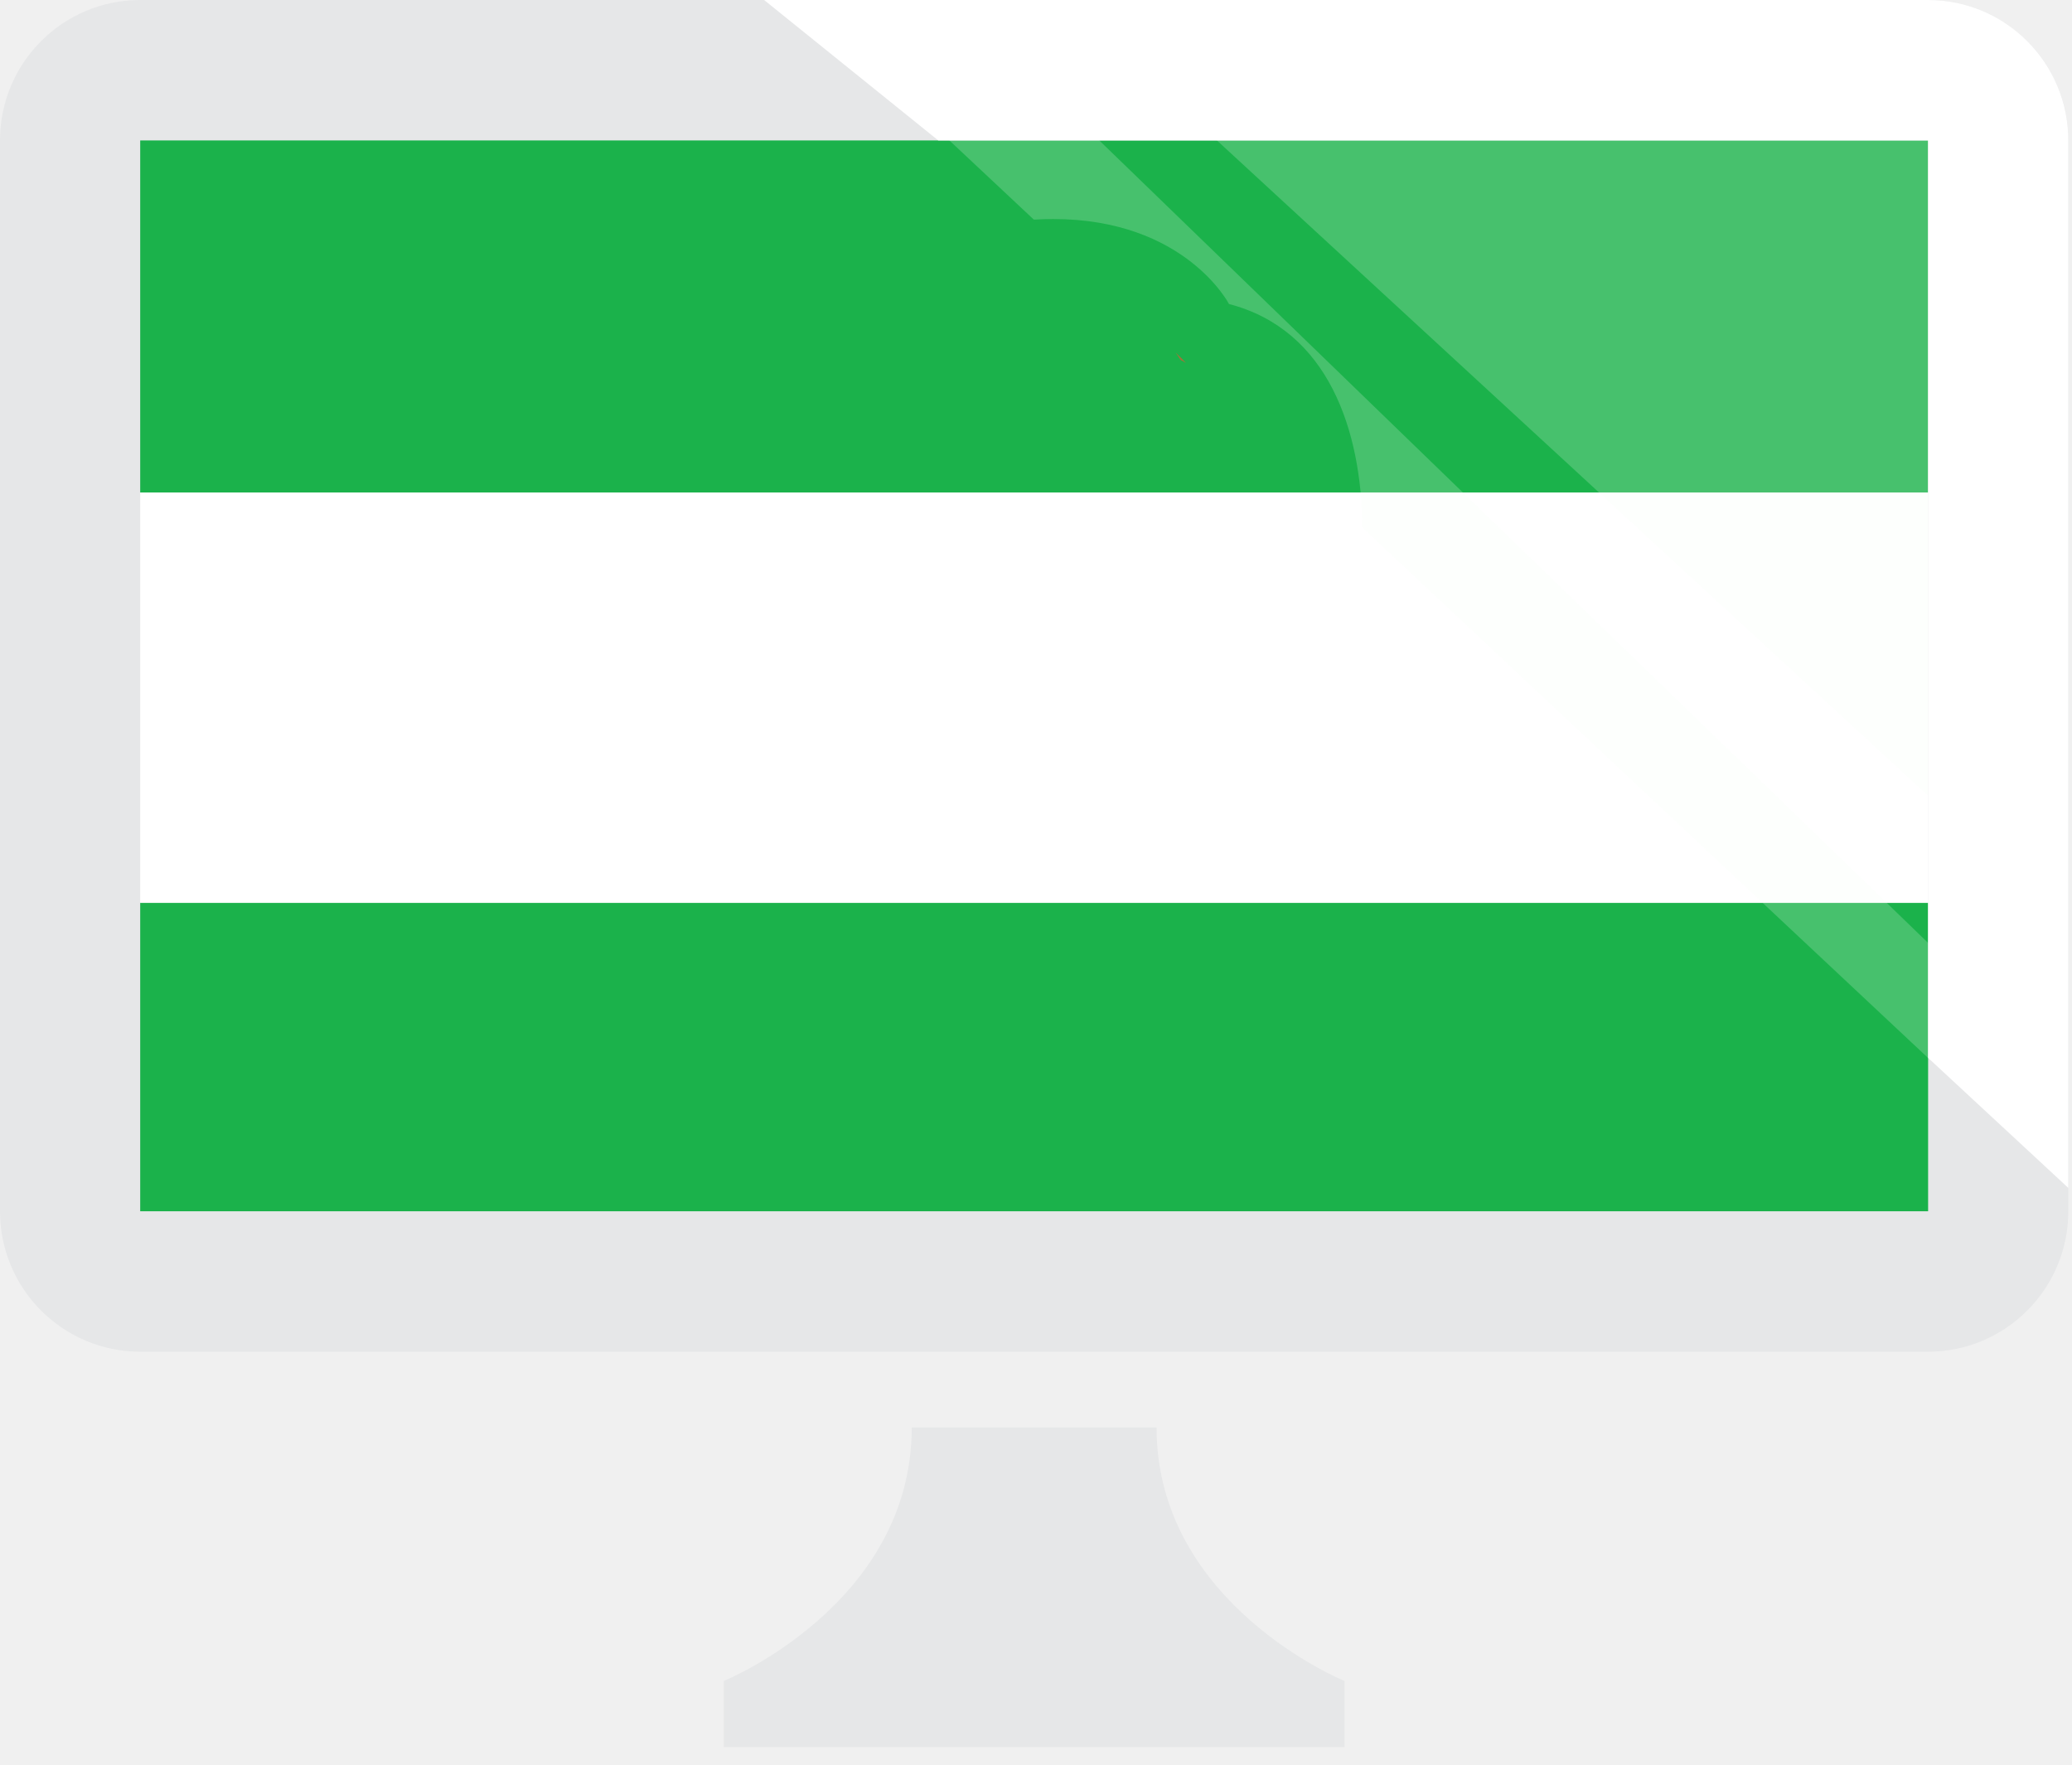
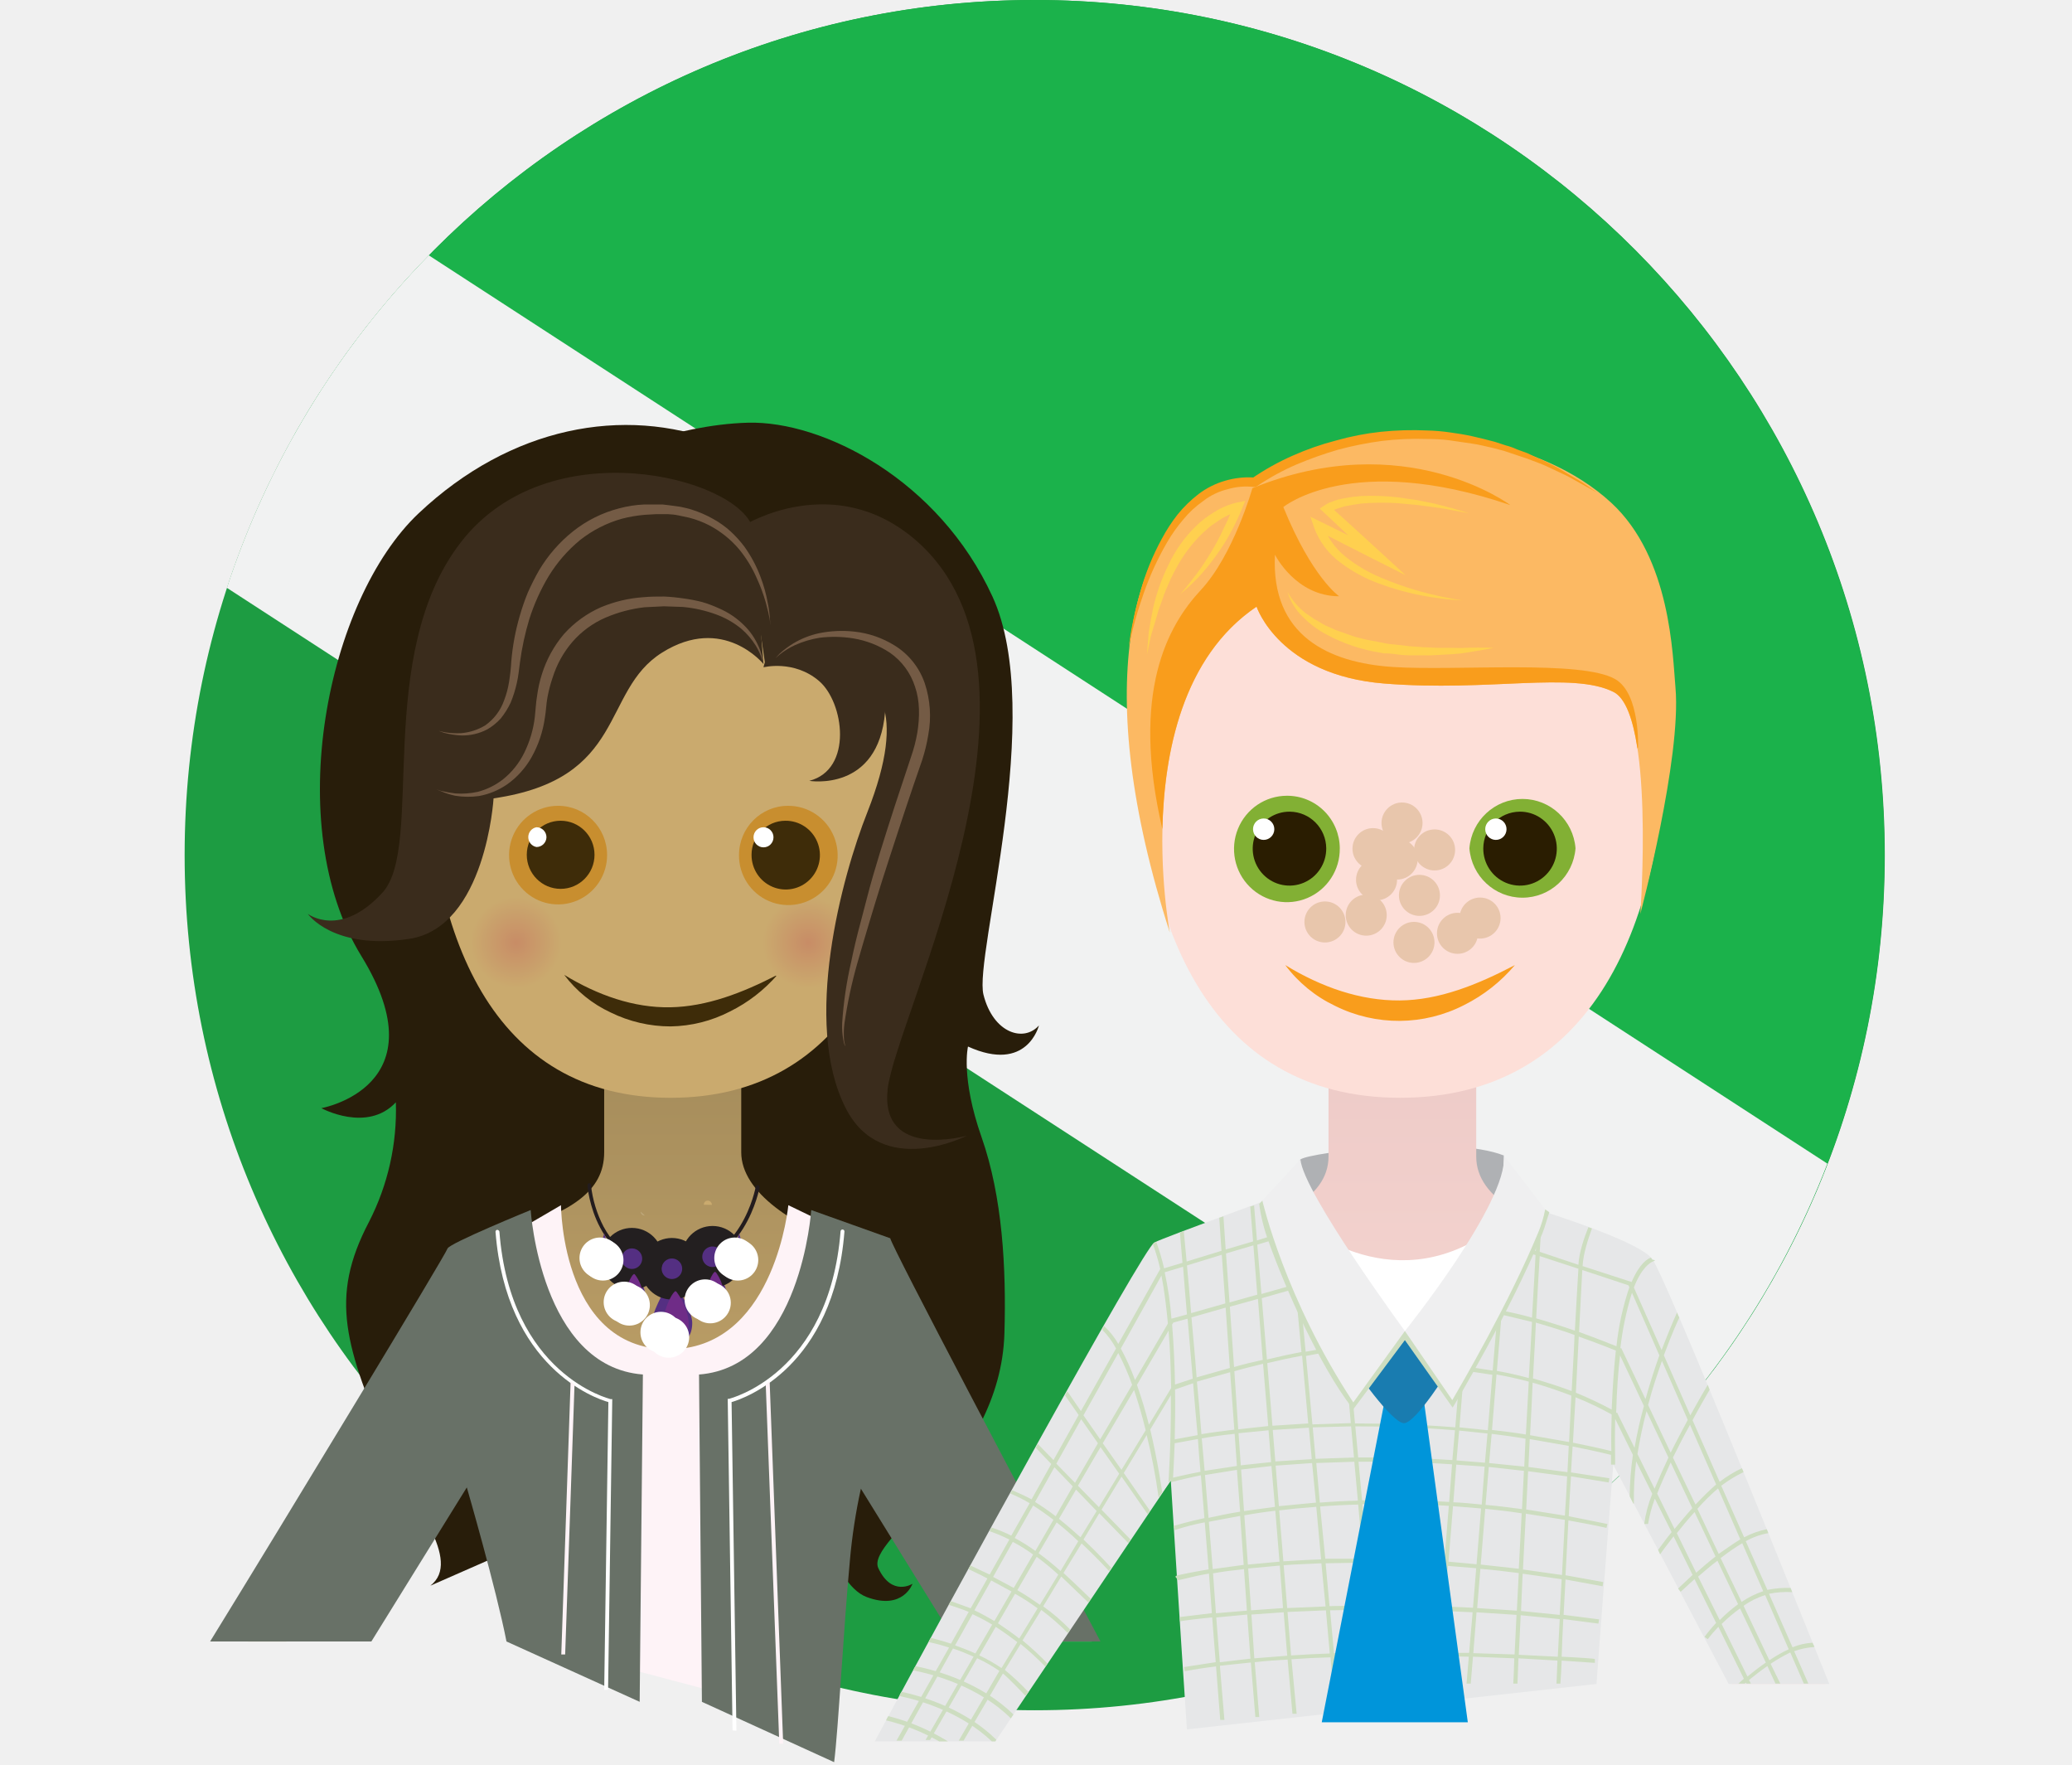
- <svg xmlns="http://www.w3.org/2000/svg" height="86" viewBox="0 0 101 86" width="101">
-   <g fill="none" fill-rule="evenodd">
-     <path d="m3.259 4.033h94.184v58.629h-94.184z" fill="#1bb24b" fill-rule="nonzero" />
-     <path d="m3 24h94v20h-94z" fill="#fff" />
-     <g fill-rule="nonzero">
-       <path d="m97.362 49.22v2.489h2.572zm0-44.837v37.505l.647.596.594-38.094z" fill="#f9fcf9" />
-       <path d="m43.341 4.092 7.054 6.611c.325-.02.64-.029.945-.029 6.427 0 8.568 4.141 8.568 4.141 4.846 1.259 6.467 6.173 6.5 10.896l27.739 25.998h3.216v-2.489l-45.698-44.235h5.636l40.062 36.903v-37.505z" fill="#f5fff8" fill-opacity=".2" />
-       <path d="m57.307 17.181.243.359c.086.046.172.093.257.141-.165-.171-.332-.338-.5-.5" fill="#a57237" />
-       <path d="m6.834 6.845h87.152v52.181h-87.152zm87.152-6.845h-87.152c-3.774 0-6.834 3.065-6.834 6.845v52.181c0 3.78 3.059 6.845 6.834 6.845h87.152c3.774 0 6.834-3.065 6.834-6.845v-52.181c0-3.78-3.06-6.845-6.834-6.845z" fill="#e6e7e8" />
-       <path d="m65.538 81.916s-9.161-3.72-9.161-12.35h-11.934c0 8.631-9.161 12.35-9.161 12.35v3.224h30.256z" fill="#e6e7e8" />
-       <path d="m45.738 6.845h48.248v44.707l6.834 6.337v-51.044c0-3.78-3.06-6.845-6.834-6.845h-56.739z" fill="#fff" />
+ <svg xmlns="http://www.w3.org/2000/svg" xmlns:xlink="http://www.w3.org/1999/xlink" height="86" viewBox="0 0 101 86" width="101">
+   <linearGradient id="a" x1="49.984%" x2="49.984%" y1="99.978%" y2="-.016%">
+     <stop offset="0" stop-color="#caaa6e" />
+     <stop offset="1" stop-color="#a58c5b" />
+   </linearGradient>
+   <linearGradient id="b">
+     <stop offset="0" stop-color="#c88c66" />
+     <stop offset="1" stop-color="#caaa6e" />
+   </linearGradient>
+   <radialGradient id="c" cx="49.93%" cy="49.894%" gradientTransform="matrix(1 0 0 .994362 0 .002813)" r="49.894%" xlink:href="#b" />
+   <radialGradient id="d" cx="50.211%" cy="49.895%" gradientTransform="matrix(1 0 0 .994374 0 .002807)" r="49.893%" xlink:href="#b" />
+   <linearGradient id="e" x1="50.004%" x2="50.004%" y1="100.01%" y2="-.025%">
+     <stop offset="0" stop-color="#fddfd8" />
+     <stop offset="1" stop-color="#edcac7" />
+   </linearGradient>
+   <g fill="none" fill-rule="nonzero" transform="translate(9)">
+     <ellipse cx="41.437" cy="41.672" fill="#1d9c42" rx="41.437" ry="41.672" />
+     <path d="m5.36 21.168 69.135 45.624c5.441-7.23 8.378-16.053 8.363-25.12 0-23.002-18.549-41.672-41.421-41.672-15.468 0-28.956 8.537-36.077 21.168z" fill="#1bb24b" />
+     <path d="m11.9 12.442c-4.476 4.568-7.843 10.113-9.841 16.204l67.375 43.727c4.698-4.33 8.339-9.691 10.642-15.667z" fill="#f1f2f2" />
+     <g transform="translate(1.241856 20.44081)">
+       <path d="m24.821 1.107c-4.669-1.786-10.171-.759-14.651 3.462-4.48 4.221-6.712 15.208-2.798 21.579 3.914 6.371-1.949 7.414-1.949 7.414s2.232 1.217 3.631-.285c.065 2.019-.384 4.022-1.305 5.818-1.965 3.747-1.163 6.055 1.022 11.256 1.038 2.435 3.553 5.249 1.965 6.482l10.265-4.506 11.098-6.197-5.408-4.411-2.531-25.705z" fill="#281d0a" />
+       <path d="m18.848 1.944s3.741-1.692 7.373-1.786c3.631-.095 9.29 2.751 11.916 8.474 2.625 5.723-.912 17.516-.44 19.397s1.965 2.34 2.704 1.502c0 0-.566 2.34-3.458 1.028 0 0-.362 1.502.66 4.411 1.022 2.909 1.21 6.387 1.116 9.564-.189 6.482-6.807 10.039-6.146 11.446s1.666.759 1.666.759-.456 1.312-2.232.648c-1.776-.664-2.609-5.154-2.609-5.154l-12.686-.19-1.493-6.197z" fill="#281d0a" />
+       <path d="m6.414 59.552 6.539-9.896s3.568 1.66 5.313 9.896h8.74c1.918-8.142 5.753-9.722 5.753-9.722l5.109 9.722h4.009l-8.662-16.994s.786-1.375-1.965-2.292c-2.751-.917-5.36-2.593-5.36-4.553v-5.169h-6.681v5.169c0 1.96-1.713 2.893-4.464 3.826-2.751.933-3.097 2.624-3.097 2.624l-9.809 17.39z" fill="url(#a)" />
+       <path d="m34.52 15.651c0 9.58-3.38 17.406-12.073 17.406-8.693 0-11.9-7.92-11.9-17.5 0-9.58 3.364-10.592 12.057-10.592 8.693 0 11.916 1.091 11.916 10.687z" fill="#caaa6e" />
+       <path d="m19.351 21.215c.006.973-.572 1.854-1.464 2.231-.892.377-1.923.175-2.609-.511-.687-.686-.894-1.721-.525-2.621.369-.9 1.241-1.487 2.209-1.487 1.314-0 2.381 1.066 2.389 2.387z" fill="#c88e2f" />
+       <path d="m18.738 21.215c0 .917-.739 1.66-1.651 1.66s-1.651-.743-1.651-1.66.739-1.66 1.651-1.66 1.651.743 1.651 1.66z" fill="#3e2c09" />
+       <path d="m16.396 20.362c-.008.264-.224.474-.487.474-.232-.042-.4-.245-.4-.482s.168-.44.4-.482c.269 0 .487.219.487.49z" fill="#fff" />
+       <path d="m17.26 27.065c1.635.996 3.395 1.613 5.172 1.581 1.776-.032 3.505-.696 5.219-1.581-.645.744-1.43 1.351-2.311 1.786-.896.463-1.886.711-2.892.727-1.013 0-2.013-.232-2.924-.68-.893-.415-1.671-1.044-2.264-1.834z" fill="#3e2c09" />
+       <path d="m17.15 25.5c0 1.24-.999 2.245-2.232 2.245-1.233 0-2.232-1.005-2.232-2.245 0-1.24.999-2.245 2.232-2.245 1.233 0 2.232 1.005 2.232 2.245z" fill="url(#c)" />
+       <path d="m31.377 25.5c-0.0.909-.546 1.729-1.382 2.075-.836.347-1.797.152-2.435-.494-.637-.645-.824-1.613-.474-2.452s1.169-1.381 2.073-1.375c.591-0 1.157.237 1.573.658.416.421.648.992.644 1.586z" fill="url(#d)" />
+       <path d="m25.78 21.215c-.013.983.567 1.875 1.466 2.259.9.383 1.94.181 2.634-.511s.901-1.738.526-2.645c-.375-.907-1.259-1.496-2.236-1.49-1.314-0-2.381 1.066-2.389 2.387z" fill="#c88e2f" />
+       <path d="m26.393 21.215c-.006.681.397 1.297 1.021 1.561s1.345.121 1.823-.36c.479-.481.62-1.206.358-1.833-.262-.628-.875-1.034-1.552-1.027-.912 0-1.651.743-1.651 1.66z" fill="#3e2c09" />
+       <path d="m26.488 20.362c0 .271.218.49.487.49s.487-.219.487-.49-.218-.49-.487-.49-.487.219-.487.49z" fill="#fff" />
+       <path d="m22.448 41.435c-3.741 0-4.056-4.079-4.056-4.11 0-.032.031-.095.079-.111.052 0 .094.042.094.095.077.707.285 1.393.613 2.024.707 1.312 1.855 1.96 3.395 1.913 3.348-.079 4.009-3.81 4.024-3.857.016-.047.063-.079.11-.079.045.018.076.062.079.111-.016.047-.707 3.921-4.197 4.015z" fill="#231c1e" />
+       <path d="m2.94 58.414 9.149-8.758c1.226 1.707 2.845 6.292 3.285 9.896l14.148 3.747c.629-2.909 1.855-13.785 1.855-13.785l5.565 10.039h6.036l-11.192-19.524-3.6-1.739s-.629 6.624-5.36 7.003c-5.706.443-5.722-7.003-5.722-7.003s-5.093 2.988-5.47 3.114c-.377.126-10.186 18.022-10.186 18.022 3.097-.759 1.493-1.012 1.493-1.012z" fill="#fef3f7" />
+       <path d="m7.86 59.552 4.653-7.509s1.43 4.932 1.934 7.509l6.492 2.94.157-15.951c-4.983-.379-5.47-8.015-5.47-8.015s-3.993 1.628-4.056 1.881c-.063.253-7.86 13.121-11.57 19.144z" fill="#687167" />
+       <path d="m30.418 65.433c.204-1.581.456-6.482.77-9.849.104-1.17.282-2.331.534-3.478l4.606 7.446h7.074c-3.553-6.687-10.155-19.192-10.249-19.65l-3.851-1.375s-.503 7.636-5.47 8.015l.141 15.951z" fill="#687167" />
+       <path d="m25.655 63.899-.236-16.014c.613-.174 4.983-1.676 5.502-8.315 0-.052-.042-.095-.094-.095-.047-.001-.087.033-.094.079-.55 6.972-5.392 8.157-5.439 8.173h-.063l.236 16.157z" fill="#fff" />
+       <path d="m27.934 64.532-.66-17.674-.189.19.66 17.485z" fill="#fef3f7" />
+       <path d="m19.414 47.885-.204 14.022h.189l.204-14.165h-.079c-.047-.016-4.889-1.186-5.423-8.173-.018-.046-.061-.076-.11-.079-.046.008-.079.048-.079.095.519 6.624 4.873 8.126 5.502 8.3z" fill="#fff" />
+       <path d="m17.307 60.184.456-13.137-.189-.19-.456 13.327z" fill="#fef3f7" />
+       <path d="m21.19 38.795c-.107 0-.196-.082-.204-.19" fill="#fffeef" opacity=".2" />
+       <path d="m24.46 38.273c0-.114-.091-.206-.204-.206-.053-0-.103.022-.139.061-.036.039-.054.091-.049.144" fill="#caaa6e" />
+       <path d="m22.511 45.087c.739 0 .99-.506.99-1.059 0-.553-.582-1.439-.802-1.976-.082-.215-.145-.437-.189-.664-.037.206-.095.407-.173.601-.22.601-.849 1.518-.802 2.166.047.648.283.933.975.933z" fill="#542f82" />
+       <ellipse cx="22.511" cy="41.388" fill="#542f82" rx="1" ry="1" stroke="#231f20" />
+       <path d="m22.621 42.526c-.267.269-.707 1.439-.519 1.913.065.172.2.309.371.375s.362.056.525-.027c.173-.095.409-.395.299-1.028-.085-.429-.262-.833-.519-1.186-.063-.095-.094-.126-.157-.047z" fill="#6f2c87" />
+       <ellipse cx="21.976" cy="44.486" fill="#fff" rx="1" ry="1" />
+       <ellipse cx="22.353" cy="44.723" fill="#fff" rx="1" ry="1" />
+       <path d="m24.491 43.3c.503 0 .676-.332.676-.711s-.393-.98-.534-1.344c-.058-.149-.105-.303-.141-.458-.014.142-.052.281-.11.411-.157.411-.582 1.043-.55 1.47-.01.176.057.348.184.47.127.122.301.181.476.162z" fill="#542f82" />
+       <ellipse cx="24.491" cy="40.803" fill="#542f82" rx="1" ry="1" stroke="#231f20" />
+       <path d="m24.57 41.561c-.189.19-.487.98-.346 1.312.101.231.367.336.597.237.126-.079.283-.285.204-.711-.06-.289-.178-.564-.346-.806-.047-.047-.063-.079-.11-.032z" fill="#6f2c87" />
+       <ellipse cx="24.13" cy="42.905" fill="#fff" rx="1" ry="1" />
+       <ellipse cx="24.381" cy="43.047" fill="#fff" rx="1" ry="1" />
+       <path d="m20.561 43.411c.503 0 .66-.332.66-.711 0-.379-.393-.98-.534-1.36-.06-.142-.102-.291-.126-.443-.03.14-.072.278-.126.411-.157.411-.566 1.028-.55 1.47.016.443.204.632.676.632z" fill="#542f82" />
+       <ellipse cx="20.561" cy="40.897" fill="#542f82" rx="1" ry="1" stroke="#231f20" />
+       <path d="m20.624 41.672c-.189.174-.487.98-.346 1.296.044.118.137.211.254.257.117.045.248.038.359-.02.11-.063.267-.269.189-.696-.053-.292-.171-.568-.346-.806-.047-.063-.063-.079-.11-.032z" fill="#6f2c87" />
+       <ellipse cx="20.184" cy="43.016" fill="#fff" rx="1" ry="1" />
+       <ellipse cx="20.436" cy="43.158" fill="#fff" rx="1" ry="1" />
+       <path d="m19.209 41.103c.11.011.219-.03.295-.11.077-.08.113-.191.098-.301 0-.237-.236-.569-.314-.79-.034-.082-.061-.166-.079-.253-.009.082-.031.162-.063.237-.094.237-.33.601-.314.854-.005.101.034.199.106.268s.171.105.271.095z" fill="#542f82" />
+       <path d="m19.257 40.091c-.11.111-.283.569-.204.759.064.136.223.199.362.142.063-.047.157-.158.11-.411-.034-.171-.104-.332-.204-.474-.031-.032-.031-.047-.063-.016z" fill="#6f2c87" />
+       <ellipse cx="19.005" cy="40.866" fill="#fff" rx="1" ry="1" />
+       <circle cx="19.149" cy="40.963" fill="#fff" r="1" />
+       <path d="m25.796 41.103c.283 0 .377-.19.377-.411 0-.221-.22-.569-.314-.79-.035-.08-.057-.166-.063-.253 0 0-.016.063-.079.237-.063.174-.33.601-.314.854-0.0.102.042.2.117.269.075.069.175.104.276.095z" fill="#542f82" />
+       <path d="m25.827 40.091c-.094.111-.283.569-.204.759.064.136.223.199.362.142.063-.047.157-.158.11-.411-.034-.171-.104-.332-.204-.474-.016-.032-.031-.047-.063-.016z" fill="#6f2c87" />
+       <ellipse cx="25.576" cy="40.866" fill="#fff" rx="1" ry="1" />
+       <circle cx="25.72" cy="40.963" fill="#fff" r="1" />
+       <path d="m26.975 12.078s1.478-.379 2.704.664c1.226 1.043 1.666 4.316-.472 4.869 0 0 3.364.569 3.694-3.351.33-3.921-5.47-4.521-5.926-2.182z" fill="#3a2c1c" />
+       <path d="m26.063 5.138.99 6.782s2.059-.553 3.741.095c1.682.648 3.254 2.024 1.242 7.13-1.242 3.13-3.175 10.26-1.053 14.418 1.761 3.462 5.895 1.344 5.895 1.344s-4.229 1.186-3.851-2.276c.377-3.462 8.96-20.172 1.368-26.749-3.977-3.431-8.331-.743-8.331-.743z" fill="#3a2c1c" />
+       <path d="m26.441 5.264.534 6.656s-1.965-2.435-4.952-.553c-2.987 1.881-1.682 6.15-8.206 7.098 0 0-.377 6.276-4.103 6.845-3.726.569-4.952-1.217-4.952-1.217s1.588 1.217 3.647-1.043c2.059-2.261-.472-11.54 3.82-17.074 4.291-5.533 13.456-3.146 14.211-.711z" fill="#3a2c1c" />
+       <path d="m26.975 11.92c-.021-.086-.047-.17-.079-.253-.074-.227-.175-.444-.299-.648-.193-.308-.432-.586-.707-.822-.367-.3-.781-.535-1.226-.696-.522-.191-1.066-.313-1.619-.364l-.927-.032-.943.047c-.655.075-1.296.246-1.902.506-.614.266-1.161.666-1.603 1.17-.442.511-.773 1.109-.975 1.755-.108.315-.192.637-.252.964-.031.158-.047.332-.063.49s-.031.332-.063.506c-.095.672-.314 1.321-.645 1.913-.295.526-.704.98-1.195 1.328-.416.287-.887.481-1.383.569-.381.051-.768.046-1.148-.016-.237-.05-.469-.124-.692-.221l-.236-.095.236.079c.233.055.47.097.707.126.363.025.729-.001 1.085-.079.452-.118.874-.327 1.242-.617.429-.347.778-.784 1.022-1.281.273-.55.449-1.144.519-1.755l.047-.506c.016-.174.031-.348.063-.522.047-.359.126-.714.236-1.059.224-.713.587-1.374 1.069-1.944.503-.562 1.119-1.01 1.808-1.312.66-.276 1.361-.442 2.075-.49.346-.032.676-.032 1.006-.032.321.015.641.047.959.095.302.04.601.098.896.174.274.081.542.181.802.3.242.104.474.231.692.379.197.136.381.29.55.458.274.269.498.585.66.933.109.22.188.454.236.696z" fill="#745b45" />
+       <path d="m27.557 11.635.204-.221c.209-.19.435-.359.676-.506.385-.229.804-.395 1.242-.49.569-.116 1.152-.143 1.729-.079.697.075 1.369.308 1.965.68.683.423 1.2 1.071 1.462 1.834.27.809.329 1.675.173 2.514-.068.418-.168.83-.299 1.233l-.409 1.186c-.267.79-.534 1.581-.786 2.356-.252.775-.503 1.533-.739 2.276-.236.743-.456 1.47-.66 2.15s-.393 1.328-.566 1.929c-.275.965-.485 1.947-.629 2.94-.036.278-.041.559-.016.838.016.095.031.158.047.221l.031.063-.047-.063c-.027-.072-.048-.146-.063-.221-.052-.281-.073-.568-.063-.854.065-1.006.212-2.006.44-2.988.126-.617.283-1.281.472-1.976.189-.696.362-1.423.582-2.182.22-.759.456-1.518.707-2.308.252-.79.503-1.565.77-2.356l.393-1.186c.131-.376.231-.762.299-1.154.126-.775.126-1.565-.11-2.245-.215-.674-.647-1.258-1.226-1.66-.537-.354-1.142-.591-1.776-.696-.546-.089-1.102-.099-1.651-.032-.418.067-.825.19-1.21.364-.257.119-.5.268-.723.443z" fill="#745b45" />
+       <path d="m27.305 10.007c-.004-.096-.014-.191-.031-.285-.031-.19-.094-.458-.189-.806-.116-.406-.263-.802-.44-1.186-.219-.5-.504-.968-.849-1.391-.41-.489-.912-.892-1.478-1.186-.305-.156-.627-.278-.959-.364l-.519-.111c-.176-.037-.355-.058-.534-.063h-.566l-.55.032c-.377.031-.75.095-1.116.19-.743.209-1.437.563-2.044 1.043-.602.496-1.117 1.089-1.525 1.755-.394.656-.71 1.357-.943 2.087-.208.687-.361 1.39-.456 2.103-.047.348-.079.696-.157 1.028-.073.324-.173.641-.299.949-.131.277-.294.537-.487.775-.187.206-.405.381-.645.522-.392.207-.83.311-1.273.3-.281-.013-.561-.056-.833-.126l-.267-.095.283.063c.265.045.534.06.802.047.417-.033.82-.163 1.179-.379.43-.303.755-.734.927-1.233.11-.286.189-.583.236-.885.054-.335.091-.673.11-1.012.063-.744.2-1.481.409-2.197.11-.386.241-.766.393-1.138.165-.373.348-.737.55-1.091.432-.727.991-1.37 1.651-1.897.663-.528 1.429-.911 2.248-1.122.4-.109.812-.173 1.226-.19h.896l.283.032.582.079c.189.047.393.079.566.142.355.112.697.26 1.022.443.311.17.602.377.865.617.241.223.462.466.66.727.333.462.603.967.802 1.502.154.404.27.823.346 1.249.058.271.094.546.11.822.016.158.016.253.016.253z" fill="#745b45" />
+       <path d="m53.887 40.376s-1.21-3.968-.739-4.316c.472-.348 7.373-1.201 9.919-.19l-.189 4.506-7.844 3.589z" fill="#afb1b4" />
+       <path d="m39.802 61.623 7.561-10.671 1.038 10.671h18.502c.943-9.817 1.195-11.43 1.195-11.43l6.084 11.43h4.559l-7.986-18.607s-.424-1.865-3.395-2.861c-2.971-.996-5.643-2.118-5.643-4.237v-5.565h-7.2v5.565c0 2.118-2.657 3.13-5.628 4.126-2.971.996-3.333 2.846-3.333 2.846l-10.894 18.733z" fill="url(#e)" />
+       <path d="m71.022 14.291c0 10.323-3.647 18.765-13.016 18.765s-12.843-8.537-12.843-18.876c0-10.339 8.724-11.398 13-11.398s12.859 1.17 12.859 11.509z" fill="#fddfd8" />
+       <path d="m55.066 20.899c.013 1.051-.607 2.006-1.569 2.418s-2.076.197-2.82-.542c-.744-.739-.97-1.857-.573-2.829s1.339-1.608 2.385-1.608c.68-.004 1.333.263 1.816.744.483.48.757 1.134.762 1.817z" fill="#82b034" />
+       <path d="m54.406 20.899c.006.732-.428 1.395-1.099 1.678-.671.283-1.446.13-1.96-.388-.515-.517-.667-1.296-.385-1.971s.941-1.112 1.668-1.105c.977.009 1.768.803 1.776 1.786z" fill="#2a1d01" />
+       <path d="m51.875 19.967c0 .288-.232.522-.519.522s-.519-.234-.519-.522.232-.522.519-.522.519.234.519.522z" fill="#fff" />
+       <path d="m52.409 26.59c1.761 1.075 3.663 1.739 5.58 1.723 1.918-.016 3.773-.759 5.612-1.723-.683.81-1.523 1.471-2.468 1.944-1.97 1.016-4.303 1.033-6.288.047-.961-.455-1.798-1.138-2.437-1.992z" fill="#f99d1c" />
+       <path d="m61.385 20.899c.105 1.358 1.232 2.406 2.586 2.406s2.481-1.048 2.586-2.406c-.105-1.358-1.232-2.406-2.586-2.406s-2.481 1.048-2.586 2.406z" fill="#82b034" />
+       <path d="m62.061 20.899c-.006.732.428 1.395 1.099 1.678.671.283 1.446.13 1.96-.388.515-.517.667-1.296.385-1.971s-.941-1.112-1.668-1.105c-.977.009-1.768.803-1.776 1.786z" fill="#2a1d01" />
+       <path d="m62.156 19.967c0 .288.232.522.519.522s.519-.234.519-.522-.232-.522-.519-.522-.519.234-.519.522z" fill="#fff" />
+       <path d="m53.211 39.174s4.637 4.047 9.668 0l-3.427 10.118z" fill="#fff" />
+       <path d="m56.041 46.446s1.603 2.846 2.201 2.846 2.515-2.846 2.515-2.846l-2.405-1.818z" fill="#1b88c0" />
+       <path d="m38.277 64.421 8.552-12.71s.487 7.715.786 12.125l19.964-2.213c.346-4.695.817-10.687.817-10.687l5.628 10.687h4.905c-2.908-7.225-8.048-19.935-8.63-20.71-.802-1.075-7.373-2.956-7.373-2.956l-4.967 7.272-5.486-7.541s-5.911 2.15-6.445 2.419-9.778 17.121-13.629 24.314z" fill="#e6e7e8" />
+       <path d="m77.215 60.026c.319-.115.652-.184.99-.206-.018-.029-.028-.061-.031-.095h-.016l-.047-.111c-.335.016-.665.091-.975.221l-1.148-2.608c.372-.076.753-.103 1.132-.079-.031-.079-.047-.142-.079-.206-.38-.013-.759.019-1.132.095l-1.053-2.371c.342-.194.714-.327 1.1-.395-.019-.066-.046-.129-.079-.19-.384.077-.755.211-1.1.395l-1.116-2.514c.339-.257.702-.479 1.085-.664-.019-.066-.046-.129-.079-.19-.384.181-.748.404-1.085.664l-1.32-3.004c.267-.506.613-1.107.833-1.486l-.094-.237c-.204.348-.582.996-.849 1.486l-1.289-2.925c.409-1.107.739-1.818.755-1.834-.043-.081-.08-.166-.11-.253-.157.332-.472 1.091-.755 1.834l-1.352-3.051c.377-.964.786-1.217.959-1.281.173-.063-.047-.063-.047-.079h-.016l-.063-.095c-.157.047-.55.269-.943 1.186l-2.389-.775c.031-.601.267-1.312.456-1.834l-.173-.063c-.204.506-.456 1.233-.487 1.834l-1.886-.632c.047-.775.079-1.233.079-1.265h-.204c0 .126-.031.553-.063 1.217l-.314-.095-.063.19.362.111c-.047.775-.094 1.818-.173 3.051-.44-.128-.886-.233-1.336-.316l-.047.19 1.383.332c-.047.838-.094 1.755-.157 2.735-.472-.126-1.006-.253-1.556-.348l.456-5.438h-.204l-.456 5.422-1.038-.158-.031.206 1.053.158-.22 2.703-1.383-.142.362-4.537h-.189l-.377 4.537c-1.745-.142-3.395-.19-4.889-.19l-.377-4.142h-.189l.362 4.126-1.871.063-.314-3.336.833-.158.676-.111-.031-.19-.692.111-.802.142-.283-2.988h-.204l.283 3.004c-.597.111-1.163.237-1.682.364l-.252-2.988 1.383-.395-.063-.19-1.336.379-.204-2.403.692-.206-.047-.206-.66.206-.141-1.707-.157.047h-.031l.141 1.707-1.336.395-.11-1.613h-.016l-.173.063h-.016l.11 1.613-1.698.522c-.063-.68-.126-1.36-.141-1.486l-.189.079c0 .032.063.68.126 1.47l-.896.269c-.1-.434-.226-.862-.377-1.281l-.079.032h-.031l-.047.063h-.016c.146.398.266.804.362 1.217l-2.044 3.652c-.184-.324-.417-.618-.692-.869l-.094.174c.268.271.496.58.676.917l-1.713 3.051-.66-.964c-.046.063-.083.132-.11.206l.66.949-1.226 2.197-.77-.79-.094.19.755.79-.959 1.723c-.299-.158-.676-.332-.943-.443l-.094.158c.325.136.64.294.943.474l-.896 1.581c-.31-.155-.63-.287-.959-.395l-.11.174c.334.114.66.251.975.411l-.959 1.707-.943-.443-.094.174c.016.016.519.237.927.458l-.817 1.454-.959-.348-.11.174c.236.079.755.253.975.348l-.865 1.549c-.534-.174-.943-.269-.99-.285-.011.042-.033.08-.063.111v.032l-.047.063c.34.07.676.16 1.006.269l-2.562 4.537h.252l2.499-4.49c.299.095.645.237 1.006.395l-2.342 4.063h.22l2.295-3.984c.378.174.741.381 1.085.617l-1.981 3.399h.236l1.918-3.272c.189.142.943.917 1.1 1.091l.141-.19c-.359-.383-.743-.742-1.148-1.075l.77-1.265c.423.347.827.716 1.21 1.107l.094-.158c-.381-.398-.786-.772-1.21-1.122l.912-1.486c.457.341.888.716 1.289 1.122l.094-.126.031-.032c-.404-.42-.846-.801-1.32-1.138l.88-1.454 1.32 1.265.126-.174c-.031-.016-.645-.632-1.336-1.265l.88-1.439c.77.711 1.336 1.344 1.352 1.36v-.032l.094-.142c-.047-.047-.582-.648-1.352-1.375l.77-1.281 1.415 1.454.11-.174-1.415-1.454.975-1.613 1.273 1.834.11-.174-1.273-1.834 1.116-1.85c.248 1.006.442 2.024.582 3.051l.173-.269c-.031-.221-.22-1.518-.582-3.051l1.006-1.676c.016 2.276-.11 4.079-.11 4.126v.142h.016l.094-.142c.002.037.007.074.016.111h.016c.016 0 .503-.142 1.43-.332.063.696.11 1.391.173 2.087-.865.19-1.383.348-1.493.379-.002.032.003.065.016.095l.031.111c.478-.16.967-.287 1.462-.379l.189 2.292c-.833.142-1.368.253-1.541.3-.173.047.016.126.016.206 0 .079.66-.158 1.541-.3l.141 1.929-1.572.19c.014.068.019.137.016.206.189-.032.739-.111 1.572-.19.063.743.11 1.486.173 2.182l-1.541.237.031.206c.487-.095 1.006-.174 1.525-.237.016.285.189 2.324.204 2.608h.204c-.031-.285-.189-2.34-.22-2.64l1.509-.158.22 2.656h.189l-.22-2.672c.534-.063 1.069-.095 1.603-.126l.236 2.64h.204l-.252-2.656c.629-.047 1.273-.079 1.902-.095l.11 1.281h.204l-.126-1.296 1.839-.047.11 1.344h.204l-.126-1.344h2.955l-.11 1.344h.204l.11-1.344 1.368.032-.11 1.312h.204l.11-1.312 2.012.079c-.01.432-.026.843-.047 1.233h.204l.047-1.233 1.902.111-.047 1.122h.189c.031-.364.047-.727.063-1.122l1.619.111v-.19c-.031-.016-.629-.063-1.619-.111.016-.601.047-1.201.079-1.834l1.713.221.031-.206-1.729-.221c.031-.553.063-1.138.094-1.723l1.808.332.031-.206-1.839-.332.141-2.672c.613.111 1.226.221 1.855.364l.047-.19-1.886-.379c.031-.648.063-1.296.11-1.944l1.839.3.031-.206-1.871-.285c.031-.427.047-.854.079-1.265.613.126 1.242.253 1.871.411v.474h.204c-.016-.806-.016-1.533 0-2.229l.865 1.755c-.099.67-.152 1.346-.157 2.024l.173.348h.031c-.01-.687.026-1.373.11-2.055l.786 1.581c-.192.471-.324.965-.393 1.47h.189c.068-.421.179-.834.33-1.233l.817 1.628c-.33.411-.55.727-.66.869l.094.206h.016c0-.016.252-.364.645-.869l.927 1.881-.707.664.063.079.063.079.676-.617 1.053 2.134c-.202.215-.391.442-.566.68l.157.111c.162-.209.335-.41.519-.601l1.242 2.529-.267.237h.314l.047-.047.031.047h.22l-.094-.174c.252-.206.55-.443.896-.68l.393.854h.236l-.472-.964c.307-.206.627-.39.959-.553l.66 1.518h.22zm-1.509-2.925c-.373.125-.727.301-1.053.522l-1.022-2.134c.336-.264.688-.507 1.053-.727zm-1.116-2.529c-.33.206-.692.458-1.053.711l-1.038-2.197c.311-.356.648-.688 1.006-.996zm-1.179-2.672c-.33.285-.676.632-1.006.98l-1.1-2.292c.283-.569.566-1.122.833-1.597zm-2.641-6.023 1.258 2.877c-.252.474-.55 1.028-.833 1.597l-1.1-2.324c.204-.79.456-1.518.676-2.15zm-1.462-3.32 1.336 3.051c-.22.617-.456 1.344-.676 2.134l-1.179-2.482h-.047c.104-.917.293-1.822.566-2.703zm-2.421-1.107 2.248.743.047.095c-.316.932-.527 1.897-.629 2.877-.314-.126-.99-.395-1.823-.696.063-1.17.11-2.213.157-3.019zm-2.075-.68 1.886.617c-.047.806-.11 1.834-.173 3.019-.582-.206-1.226-.411-1.886-.601.063-1.233.126-2.261.173-3.035zm-2.106 5.77c.55.095 1.085.221 1.572.348-.047.822-.094 1.692-.141 2.577-.566-.095-1.116-.158-1.651-.221zm-.236 2.893c.534.063 1.1.142 1.651.237-.016.443-.047.901-.063 1.36l-1.713-.174zm-.141 1.613 1.713.19-.094 1.865c-.597-.079-1.195-.158-1.776-.206zm-10.595-.047.173 1.992-1.509.206-.141-2.024zm-1.493-.032-.11-1.565 1.462-.142.126 1.549zm1.682 2.213.204 2.482-1.541.142-.173-2.403c.456-.079.959-.158 1.509-.221zm.189-.016.849-.095.959-.079.236 2.561c-.645.016-1.258.063-1.839.095zm1.996-.19c.582-.047 1.195-.079 1.855-.095l.236 2.64h-1.839zm1.871-2.182c1.383-.016 2.892.016 4.559.126l-.141 1.834c-1.525-.095-2.94-.111-4.244-.079zm.236 4.917.189 2.087-1.839.032-.189-2.087zm.189-.19-.236-2.656c1.273-.032 2.688-.016 4.213.079l-.22 2.719c-1.336-.095-2.594-.142-3.757-.142zm4.181-2.561 1.368.111-.22 2.719-1.368-.126zm1.572.126c.582.063 1.179.126 1.776.221l-.141 2.703-1.855-.206zm-1.273-3.81 1.383.142-.126 1.423-1.383-.111zm-.141 1.66 1.383.095-.141 1.85c-.472-.047-.943-.095-1.383-.111zm-.063-1.676-.126 1.454c-1.666-.111-3.207-.142-4.59-.126l-.141-1.518c1.493 0 3.128.047 4.857.19zm-4.732 3.431c-.645.016-1.258.047-1.855.095l-.173-1.929 1.855-.063zm-.33-3.62.141 1.518-1.871.063-.141-1.533zm-1.713 3.715-1.808.174-.157-1.976 1.776-.126zm-.204-2.118-1.776.111-.126-1.533 1.761-.111zm-.472-5.043.299 3.304-1.745.111-.252-3.051c.534-.126 1.1-.253 1.698-.364zm-1.651 3.431-1.462.158-.189-2.83c.424-.126.896-.237 1.399-.364zm-.267-3.225c-.503.111-.975.221-1.399.348l-.204-2.94 1.368-.379zm-.456-5.581.189 2.403-1.352.379-.173-2.387zm-1.148 5.976-1.619.458c-.079-1.059-.173-2.039-.252-2.925l1.666-.474zm-2.672 1.043h.016l.865-.3c.063.806.141 1.66.22 2.529l-1.116.206c.016-.711.031-1.549.016-2.435zm2.279-6.561.173 2.371-1.666.474c-.079-.917-.141-1.707-.204-2.324zm-2.94 1.012c.141.727.236 1.518.314 2.34l-1.603 2.751c-.193-.527-.424-1.04-.692-1.533zm-2.106 3.778c.262.499.488 1.017.676 1.549l-1.556 2.656-.817-1.17zm-1.808 3.225.817 1.17-1.116 1.929-.912-.933zm-1.305 2.34.896.933-.833 1.454c-.33-.253-.676-.49-1.006-.696zm-1.038 1.865c.33.206.66.443.99.696l-.88 1.518c-.321-.233-.657-.444-1.006-.632zm-.99 1.771c.345.181.676.387.99.617l-.943 1.628-1.006-.537zm-1.053 1.881.99.537-.833 1.439c-.314-.174-.629-.364-.975-.522zm-.77 3.557c-.346-.158-.692-.285-.99-.395l.849-1.518c.329.15.649.318.959.506zm1.273.711c-.346-.233-.708-.439-1.085-.617l.802-1.391c.393.253.739.506 1.053.743zm.865-1.439c-.299-.237-.66-.49-1.038-.743l.833-1.439c.381.215.748.452 1.1.711zm1.006-1.644c-.362-.253-.739-.506-1.1-.711l.943-1.628c.367.27.718.56 1.053.869zm1.006-1.644c-.341-.309-.697-.599-1.069-.869l.88-1.502c.377.3.739.617 1.053.917zm.975-1.644c-.314-.285-.676-.601-1.053-.901l.833-1.423 1.006 1.043zm.896-1.47-1.022-1.043 1.1-1.881.912 1.296zm1.1-1.818-.912-1.296 1.525-2.593c.22.648.409 1.312.566 1.96zm1.336-2.197c-.157-.648-.362-1.312-.582-1.944l1.541-2.64c.079.949.11 1.897.126 2.798zm.77-7.43.896-.269c.047.617.11 1.407.189 2.324l-.755.206c-.057-.76-.167-1.516-.33-2.261zm.424 2.45.692-.19c.079.869.157 1.865.252 2.925l-.865.285c-.016-.949-.063-1.944-.141-2.925zm-.016 7.557c.016-.253.047-.869.079-1.676l1.132-.206c.031.522.079 1.059.126 1.597-.676.126-1.116.237-1.336.285zm1.163-4.679 1.619-.458.204 2.798c-.629.079-1.163.142-1.603.221-.063-.885-.141-1.739-.22-2.561zm.377 4.347-.141-1.581c.44-.079.975-.158 1.603-.221l.11 1.565zm.189 2.292c-.063-.711-.11-1.391-.173-2.087l1.556-.253.157 2.039c-.597.095-1.1.206-1.541.3zm.016.19 1.525-.285.173 2.387-1.509.206zm.204 2.514c.424-.079.927-.142 1.509-.206l.141 2.024-1.509.126c-.047-.632-.094-1.296-.141-1.944zm.33 4.332c-.063-.711-.11-1.439-.173-2.182l1.509-.142.157 2.15zm1.383-4.569 1.541-.142.157 2.071-1.556.111zm.299 4.379-.141-2.134 1.572-.111.173 2.118zm1.603-2.45-.173-2.087.456-.032 1.383-.063.204 2.103zm.189 2.308-.173-2.118 1.871-.079.189 2.103c-.629.021-1.258.053-1.886.095zm2.091-.111-.189-2.087 1.823-.032.189 2.087zm5.015-.047c-.959 0-1.965-.016-2.987 0l-.189-2.071c1.053-.016 2.169 0 3.333.047zm.173-2.229c-1.163-.047-2.295-.047-3.364-.047l-.189-2.087c1.132.016 2.374.047 3.726.142zm1.399 2.261h-1.368l.157-2.039 1.383.063zm.189-2.197-1.383-.063.157-1.976 1.383.111zm2.028 2.276-2.012-.063.157-1.992 1.949.126c-.031.664-.063 1.312-.094 1.929zm.11-2.134-1.934-.126.157-1.913c.597.047 1.226.126 1.871.206zm1.996 2.245-1.902-.095c.031-.632.063-1.265.094-1.929l1.902.19c-.031.632-.063 1.233-.094 1.834zm.094-2.039-1.886-.19c.031-.601.047-1.201.079-1.818l1.902.269zm.11-1.944-1.902-.269.141-2.719 1.902.3zm.141-2.893-1.886-.3.094-1.865 1.902.253c-.031.632-.063 1.281-.11 1.913zm.126-2.118-1.902-.253c.016-.458.047-.901.063-1.36l1.902.332c-.016.427-.047.854-.063 1.281zm.079-1.47-1.902-.332c.047-.885.094-1.739.126-2.561.723.206 1.352.427 1.886.632-.031.727-.079 1.486-.11 2.261zm.126-2.482c-.534-.206-1.179-.411-1.886-.617.047-.964.11-1.881.141-2.719.66.19 1.32.395 1.886.601-.031.854-.094 1.771-.141 2.735zm1.934 2.925c-.629-.158-1.258-.285-1.871-.411.047-.759.079-1.502.126-2.213.604.242 1.192.521 1.761.838-.016.569-.031 1.154-.016 1.786zm.016-2.024c-.567-.304-1.15-.578-1.745-.822.047-.964.094-1.881.141-2.735.849.3 1.525.569 1.808.68-.094.854-.157 1.818-.204 2.877zm1.116 1.865-.833-1.676v-.032h-.063c.031-1.091.094-2.008.189-2.798l1.163 2.466c-.186.672-.338 1.352-.456 2.039zm.975 1.992-.833-1.692c.112-.703.259-1.399.44-2.087l1.069 2.261c-.236.506-.472 1.028-.676 1.518zm.126.237c.189-.474.424-.996.66-1.518l1.053 2.229c-.314.348-.597.696-.865 1.012zm.959 1.929c.252-.316.534-.664.865-1.028l1.022 2.166c-.346.269-.66.537-.943.79zm1.038 2.118c.283-.237.597-.522.943-.775l1.006 2.118c-.318.234-.618.493-.896.775zm2.405 4.869-1.258-2.561c.279-.276.578-.53.896-.759l1.258 2.64c-.346.237-.645.474-.896.68zm1.069-.79-1.258-2.656c.321-.23.677-.406 1.053-.522l1.148 2.64c-.329.152-.645.331-.943.537z" fill="#cdddc0" />
+       <path d="m61.307 63.488-2.232-16.331-1.713.111-3.175 16.22z" fill="#0095da" />
+       <path d="m55.726 46.193s1.871 2.719 2.468 2.719 2.264-2.719 2.264-2.719l-2.405-1.818z" fill="#197cb0" />
+       <path d="m53.148 36.06c.141 1.628 5.093 8.363 5.093 8.363s5.03-6.26 4.826-8.553l2.012 2.624c0 1.549-4.48 9.501-4.48 9.501l-2.358-3.162-2.547 3.304s-3.726-5.754-4.559-9.912z" fill="#efeff0" />
+       <path d="m51.01 9.122s1.1 3.336 6.225 3.747c5.125.411 9.165-.601 11.177.411s1.305 10.813 1.305 10.813 2.012-7.588 1.713-11.019c-.141-1.565-.22-6.324-3.128-9.011-3.49-3.225-9.353-3.636-11.255-3.336-4.905.775-6.146 2.324-6.146 2.324s-2.028.126-2.609.617c-3.223 2.624-5.439 9.106-1.509 21.342 0 0-2.216-11.54 4.229-15.888z" fill="#fcb963" />
+       <path d="m68.506 12.663c-1.635-.964-7.75-.395-10.862-.601-3.112-.206-5.942-1.518-5.738-5.47 0 0 1.006 2.024 3.128 2.024 0 0-1.32-.901-2.72-4.347 0 0 3.317-2.735 11.067-.095 0 0-5.14-3.857-12.576-.822 0 0-.912 3.241-2.515 4.964-1.603 1.723-3.427 4.964-1.871 11.651.079-3.668.959-8.394 4.59-10.845 0 0 1.1 3.336 6.225 3.747 5.125.411 9.165-.601 11.177.411.597.3.959 1.375 1.163 2.751l.031-.032s.11-2.624-1.1-3.336z" fill="#f99d1c" />
+       <path d="m52.52 8.41c.224.397.523.746.88 1.028l.283.19.126.095.157.079.283.174c.096.054.196.101.299.142l.314.142.314.111.629.221c.22.047.44.126.66.158l.66.126.157.032.173.032.33.032.676.079.676.047.692.032h.676c.236 0 .456.016.692 0 .236-.016.912-.016 1.368 0-.44.095-.896.158-1.352.237s-.927.079-1.383.111c-.23.021-.461.026-.692.016h-.707c-.232-.005-.463-.026-.692-.063l-.346-.032h-.173l-.173-.032c-.93-.147-1.828-.451-2.657-.901-.418-.225-.8-.513-1.132-.854-.346-.329-.601-.743-.739-1.201z" fill="#ffd04f" />
+       <path d="m61.071 8.821c-.697-.036-1.39-.12-2.075-.253-.685-.136-1.357-.326-2.012-.569-.67-.242-1.301-.583-1.871-1.012-.599-.435-1.053-1.041-1.305-1.739l-.173-.506.487.237 1.415.696 1.399.711-.252.379-1.21-1.122-1.195-1.122-.189-.174.204-.142.236-.142.22-.079c.142-.057.29-.099.44-.126l.456-.079.456-.047c.598-.027 1.197-.005 1.792.063l.88.126.88.174.865.221.849.253-.88-.158c-.283-.063-.582-.095-.865-.142l-.88-.111-.865-.079c-.581-.034-1.164-.029-1.745.016l-.424.063-.424.079-.393.126-.189.079-.141.095v-.332l1.226 1.107 1.21 1.107 1.273 1.17-1.541-.775-1.399-.711-1.415-.727.314-.269c.216.623.603 1.171 1.116 1.581.53.424 1.118.77 1.745 1.028.634.269 1.285.496 1.949.68.66.179 1.336.321 2.028.427z" fill="#ffd04f" />
+       <path d="m44.77 11.145c.117-.92.307-1.829.566-2.719.248-.908.602-1.783 1.053-2.608.222-.417.479-.814.77-1.186.301-.371.644-.705 1.022-.996.387-.293.824-.513 1.289-.648.469-.138.959-.192 1.446-.158l-.141.047c.625-.43 1.288-.8 1.981-1.107.686-.306 1.396-.555 2.122-.743.72-.204 1.457-.347 2.201-.427.747-.077 1.498-.098 2.248-.063.374.008.746.04 1.116.095.362.047.739.111 1.1.19.362.079.723.174 1.085.269l.534.174c.184.047.362.11.534.19l.519.19.503.237c.346.142.676.316 1.006.49l.472.285.487.285c.314.19.613.411.912.617l-.959-.537-.487-.269-.503-.237c-.33-.158-.66-.316-1.006-.443l-.519-.19-.519-.174-.519-.174-.534-.142c-.362-.079-.707-.174-1.069-.221-.362-.047-.723-.111-1.085-.158-.362-.047-.723-.063-1.085-.063-.73-.024-1.46.008-2.185.095-.721.095-1.435.238-2.138.427-.695.202-1.377.445-2.044.727-.665.288-1.302.637-1.902 1.043l-.079.047h-.079c-.433-.051-.871-.013-1.289.111-.428.105-.83.298-1.179.569-.365.254-.693.557-.975.901-.293.345-.556.715-.786 1.107-.461.794-.846 1.63-1.148 2.498-.308.872-.555 1.765-.739 2.672z" fill="#f99d1c" />
+       <path d="m47.285 8.521c.283-.316.55-.664.802-.996.252-.332.487-.696.707-1.059.221-.362.42-.737.597-1.122.19-.374.358-.76.503-1.154l.236.3-.22.063-.252.095c-.157.075-.309.159-.456.253l-.44.3-.393.348c-.516.503-.951 1.085-1.289 1.723l-.126.237-.063.126-.063.126-.22.506c-.072.165-.135.334-.189.506l-.189.522c-.094.348-.204.711-.314 1.059-.11.348-.157.727-.252 1.091l.094-1.107c.063-.379.126-.743.204-1.122.166-.739.42-1.455.755-2.134.325-.697.772-1.329 1.32-1.865.277-.276.589-.515.927-.711.163-.108.337-.198.519-.269.187-.082.382-.146.582-.19l.393-.079-.157.379c-.166.406-.355.801-.566 1.186-.206.379-.437.743-.692 1.091-.251.354-.524.692-.817 1.012-.295.315-.61.611-.943.885z" fill="#ffd04f" />
+       <g fill="#e8c6ac">
+         <ellipse cx="58.949" cy="23.192" rx="1" ry="1" />
+         <ellipse cx="56.355" cy="24.156" rx="1" ry="1" />
+         <ellipse cx="58.1" cy="19.666" rx="1" ry="1" />
+         <ellipse cx="59.688" cy="20.978" rx="1" ry="1" />
+         <ellipse cx="56.685" cy="20.915" rx="1" ry="1" />
+         <ellipse cx="60.804" cy="25.041" rx="1" ry="1" />
+         <ellipse cx="58.682" cy="25.484" rx="1" ry="1" />
+         <ellipse cx="54.343" cy="24.488" rx="1" ry="1" />
+         <ellipse cx="61.904" cy="24.298" rx="1" ry="1" />
+         <ellipse cx="56.858" cy="22.433" rx="1" ry="1" />
+         <ellipse cx="57.864" cy="21.421" rx="1" ry="1" />
+       </g>
+       <path d="m55.726 48.233-.079-.095c-1.541-1.992-3.238-5.786-4.04-8.047-.226-.602-.384-1.228-.472-1.865l.157-.158c.016.063 1.1 4.774 4.433 9.833l2.515-3.478 2.311 3.367c.44-.759 2.767-4.727 4.197-8.189.148-.356.259-.727.33-1.107l.204.142c-.11.3-.22.743-.346 1.043-1.588 3.842-4.26 8.3-4.291 8.347l-.079.126-2.327-3.288z" fill="#cdddc0" />
+       <path d="m35.967 64.421c-.901-.558-1.882-.974-2.908-1.233-.043.065-.08.134-.11.206.908.22 1.781.566 2.594 1.028z" fill="#cdddc0" />
+       <path d="m38.325 64.342c-1.478-1.47-3.537-2.103-4.622-2.34-.046.063-.083.132-.11.206 1.022.206 3.034.806 4.512 2.213h.173z" fill="#cdddc0" />
+       <path d="m34.379 60.753c-.031.063-.079.126-.11.206.99.19 3.207.79 4.763 2.34l.126-.19c-1.556-1.533-3.726-2.15-4.779-2.356z" fill="#cdddc0" />
    </g>
  </g>
</svg>
